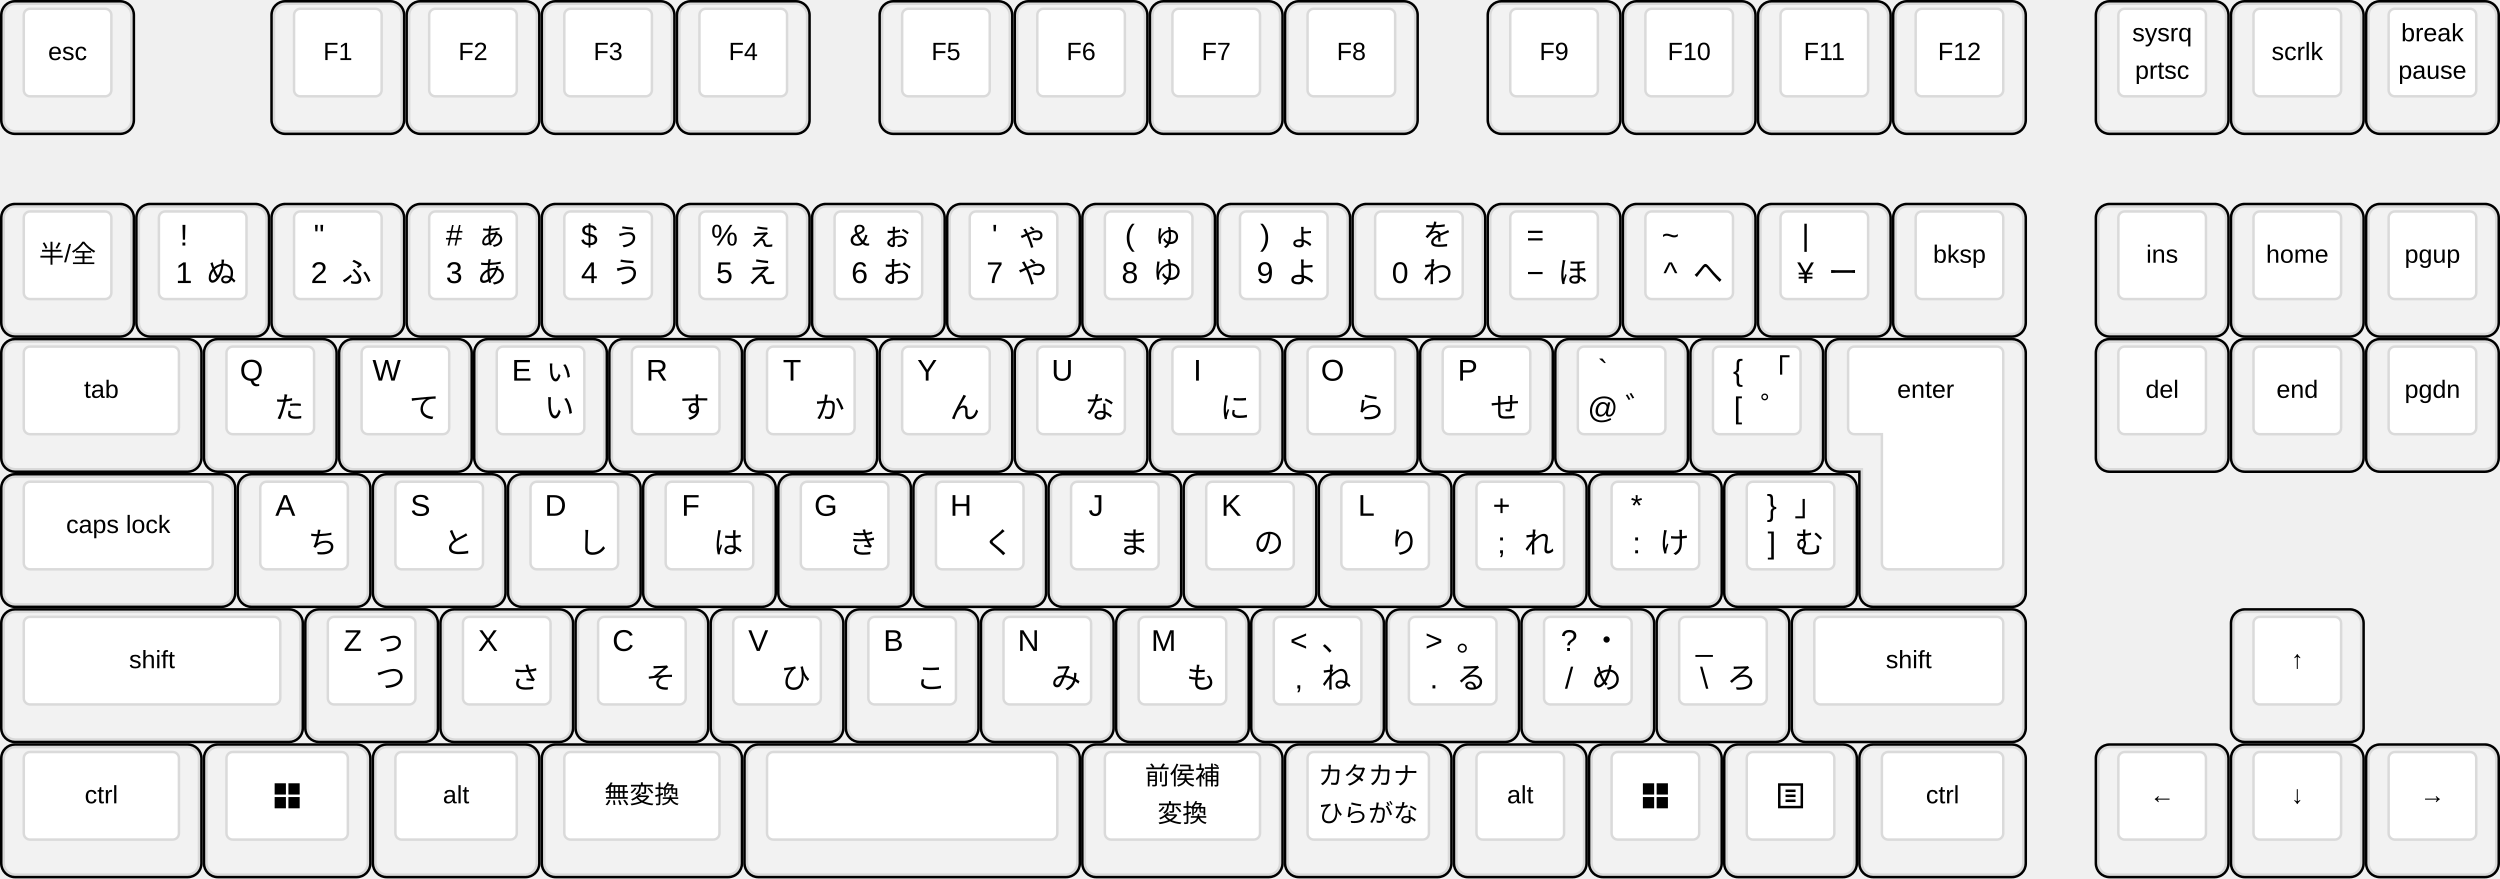
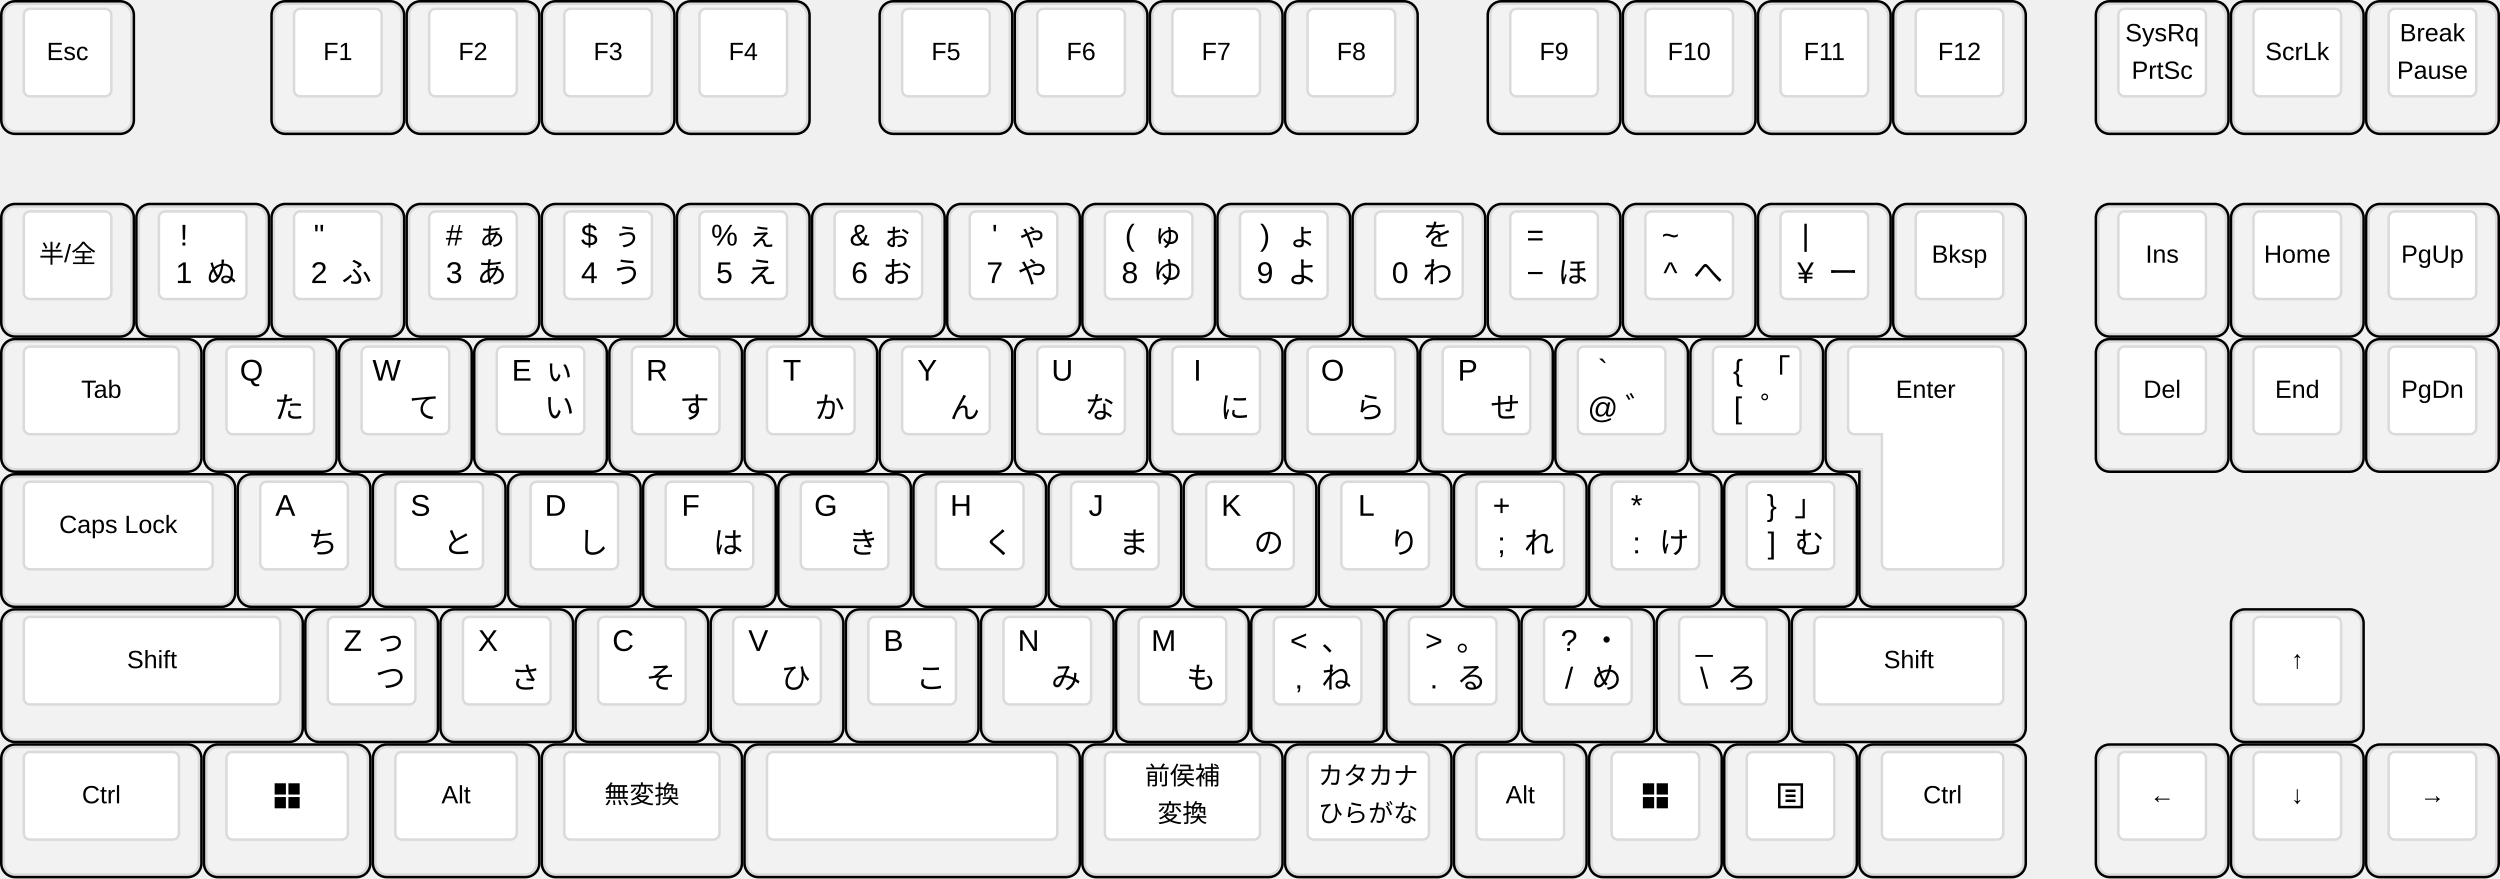
<svg xmlns="http://www.w3.org/2000/svg" xmlns:xlink="http://www.w3.org/1999/xlink" version="1.1" width="999" height="351" viewBox="0 -351 999 351">
  <defs>
    <g id="shape0">
      <path d="M 6 -54 C 2.686 -54 0 -51.314 0 -48 L 0 -6 C 0 -2.686 2.686 0 6 0 L 75 0 C 78.314 0 81 -2.686 81 -6 L 81 -48 C 81 -51.314 78.314 -54 75 -54 Z" fill="#000000" />
      <path d="M 6 -53 C 3.239 -53 1 -50.761 1 -48 L 1 -6 C 1 -3.239 3.239 -1 6 -1 L 75 -1 C 77.761 -1 80 -3.239 80 -6 L 80 -48 C 80 -50.761 77.761 -53 75 -53 Z" fill="#dadada" />
      <path d="M 6 -52 C 3.791 -52 2 -50.209 2 -48 L 2 -6 C 2 -3.791 3.791 -2 6 -2 L 75 -2 C 77.209 -2 79 -3.791 79 -6 L 79 -48 C 79 -50.209 77.209 -52 75 -52 Z" fill="#f2f2f2" />
      <path d="M 12 -51 C 10.343 -51 9 -49.657 9 -48 L 9 -18 C 9 -16.343 10.343 -15 12 -15 L 69 -15 C 70.657 -15 72 -16.343 72 -18 L 72 -48 C 72 -49.657 70.657 -51 69 -51 Z" fill="#dadada" />
      <path d="M 12 -50 C 10.895 -50 10 -49.105 10 -48 L 10 -18 C 10 -16.895 10.895 -16 12 -16 L 69 -16 C 70.105 -16 71 -16.895 71 -18 L 71 -48 C 71 -49.105 70.105 -50 69 -50 Z" fill="#ffffff" />
    </g>
    <g id="shape1">
      <path d="M 6 -54 C 2.686 -54 0 -51.314 0 -48 L 0 -6 C 0 -2.686 2.686 0 6 0 L 61.5 0 C 64.814 0 67.5 -2.686 67.5 -6 L 67.5 -48 C 67.5 -51.314 64.814 -54 61.5 -54 Z" fill="#000000" />
      <path d="M 6 -53 C 3.239 -53 1 -50.761 1 -48 L 1 -6 C 1 -3.239 3.239 -1 6 -1 L 61.5 -1 C 64.261 -1 66.5 -3.239 66.5 -6 L 66.5 -48 C 66.5 -50.761 64.261 -53 61.5 -53 Z" fill="#dadada" />
      <path d="M 6 -52 C 3.791 -52 2 -50.209 2 -48 L 2 -6 C 2 -3.791 3.791 -2 6 -2 L 61.5 -2 C 63.709 -2 65.5 -3.791 65.5 -6 L 65.5 -48 C 65.5 -50.209 63.709 -52 61.5 -52 Z" fill="#f2f2f2" />
      <path d="M 12 -51 C 10.343 -51 9 -49.657 9 -48 L 9 -18 C 9 -16.343 10.343 -15 12 -15 L 55.5 -15 C 57.157 -15 58.5 -16.343 58.5 -18 L 58.5 -48 C 58.5 -49.657 57.157 -51 55.5 -51 Z" fill="#dadada" />
      <path d="M 12 -50 C 10.895 -50 10 -49.105 10 -48 L 10 -18 C 10 -16.895 10.895 -16 12 -16 L 55.5 -16 C 56.605 -16 57.5 -16.895 57.5 -18 L 57.5 -48 C 57.5 -49.105 56.605 -50 55.5 -50 Z" fill="#ffffff" />
    </g>
    <g id="shape2">
      <path d="M 6 -54 C 2.686 -54 0 -51.314 0 -48 L 0 -6 C 0 -2.686 2.686 0 6 0 L 129 0 C 132.314 0 135 -2.686 135 -6 L 135 -48 C 135 -51.314 132.314 -54 129 -54 Z" fill="#000000" />
      <path d="M 6 -53 C 3.239 -53 1 -50.761 1 -48 L 1 -6 C 1 -3.239 3.239 -1 6 -1 L 129 -1 C 131.761 -1 134 -3.239 134 -6 L 134 -48 C 134 -50.761 131.761 -53 129 -53 Z" fill="#dadada" />
      <path d="M 6 -52 C 3.791 -52 2 -50.209 2 -48 L 2 -6 C 2 -3.791 3.791 -2 6 -2 L 129 -2 C 131.209 -2 133 -3.791 133 -6 L 133 -48 C 133 -50.209 131.209 -52 129 -52 Z" fill="#f2f2f2" />
      <path d="M 12 -51 C 10.343 -51 9 -49.657 9 -48 L 9 -18 C 9 -16.343 10.343 -15 12 -15 L 123 -15 C 124.657 -15 126 -16.343 126 -18 L 126 -48 C 126 -49.657 124.657 -51 123 -51 Z" fill="#dadada" />
      <path d="M 12 -50 C 10.895 -50 10 -49.105 10 -48 L 10 -18 C 10 -16.895 10.895 -16 12 -16 L 123 -16 C 124.105 -16 125 -16.895 125 -18 L 125 -48 C 125 -49.105 124.105 -50 123 -50 Z" fill="#ffffff" />
    </g>
    <g id="shape3">
      <path d="M 6 -54 C 2.686 -54 0 -51.314 0 -48 L 0 -6 C 0 -2.686 2.686 0 6 0 L 48 0 C 51.314 0 54 -2.686 54 -6 L 54 -48 C 54 -51.314 51.314 -54 48 -54 Z" fill="#000000" />
      <path d="M 6 -53 C 3.239 -53 1 -50.761 1 -48 L 1 -6 C 1 -3.239 3.239 -1 6 -1 L 48 -1 C 50.761 -1 53 -3.239 53 -6 L 53 -48 C 53 -50.761 50.761 -53 48 -53 Z" fill="#dadada" />
      <path d="M 6 -52 C 3.791 -52 2 -50.209 2 -48 L 2 -6 C 2 -3.791 3.791 -2 6 -2 L 48 -2 C 50.209 -2 52 -3.791 52 -6 L 52 -48 C 52 -50.209 50.209 -52 48 -52 Z" fill="#f2f2f2" />
      <path d="M 12 -51 C 10.343 -51 9 -49.657 9 -48 L 9 -18 C 9 -16.343 10.343 -15 12 -15 L 42 -15 C 43.657 -15 45 -16.343 45 -18 L 45 -48 C 45 -49.657 43.657 -51 42 -51 Z" fill="#dadada" />
      <path d="M 12 -50 C 10.895 -50 10 -49.105 10 -48 L 10 -18 C 10 -16.895 10.895 -16 12 -16 L 42 -16 C 43.105 -16 44 -16.895 44 -18 L 44 -48 C 44 -49.105 43.105 -50 42 -50 Z" fill="#ffffff" />
    </g>
    <g id="shape4">
      <path d="M 6 -54 C 2.686 -54 0 -51.314 0 -48 L 0 -6 C 0 -2.686 2.686 0 6 0 L 115.5 0 C 118.814 0 121.5 -2.686 121.5 -6 L 121.5 -48 C 121.5 -51.314 118.814 -54 115.5 -54 Z" fill="#000000" />
      <path d="M 6 -53 C 3.239 -53 1 -50.761 1 -48 L 1 -6 C 1 -3.239 3.239 -1 6 -1 L 115.5 -1 C 118.261 -1 120.5 -3.239 120.5 -6 L 120.5 -48 C 120.5 -50.761 118.261 -53 115.5 -53 Z" fill="#dadada" />
      <path d="M 6 -52 C 3.791 -52 2 -50.209 2 -48 L 2 -6 C 2 -3.791 3.791 -2 6 -2 L 115.5 -2 C 117.709 -2 119.5 -3.791 119.5 -6 L 119.5 -48 C 119.5 -50.209 117.709 -52 115.5 -52 Z" fill="#f2f2f2" />
      <path d="M 12 -51 C 10.343 -51 9 -49.657 9 -48 L 9 -18 C 9 -16.343 10.343 -15 12 -15 L 109.5 -15 C 111.157 -15 112.5 -16.343 112.5 -18 L 112.5 -48 C 112.5 -49.657 111.157 -51 109.5 -51 Z" fill="#dadada" />
      <path d="M 12 -50 C 10.895 -50 10 -49.105 10 -48 L 10 -18 C 10 -16.895 10.895 -16 12 -16 L 109.5 -16 C 110.605 -16 111.5 -16.895 111.5 -18 L 111.5 -48 C 111.5 -49.105 110.605 -50 109.5 -50 Z" fill="#ffffff" />
    </g>
    <g id="shape5">
      <path d="M 6 -54 C 2.686 -54 0 -51.314 0 -48 L 0 -6 C 0 -2.686 2.686 0 6 0 L 88.5 0 C 91.814 0 94.5 -2.686 94.5 -6 L 94.5 -48 C 94.5 -51.314 91.814 -54 88.5 -54 Z" fill="#000000" />
      <path d="M 6 -53 C 3.239 -53 1 -50.761 1 -48 L 1 -6 C 1 -3.239 3.239 -1 6 -1 L 88.5 -1 C 91.261 -1 93.5 -3.239 93.5 -6 L 93.5 -48 C 93.5 -50.761 91.261 -53 88.5 -53 Z" fill="#dadada" />
      <path d="M 6 -52 C 3.791 -52 2 -50.209 2 -48 L 2 -6 C 2 -3.791 3.791 -2 6 -2 L 88.5 -2 C 90.709 -2 92.5 -3.791 92.5 -6 L 92.5 -48 C 92.5 -50.209 90.709 -52 88.5 -52 Z" fill="#f2f2f2" />
      <path d="M 12 -51 C 10.343 -51 9 -49.657 9 -48 L 9 -18 C 9 -16.343 10.343 -15 12 -15 L 82.5 -15 C 84.157 -15 85.5 -16.343 85.5 -18 L 85.5 -48 C 85.5 -49.657 84.157 -51 82.5 -51 Z" fill="#dadada" />
      <path d="M 12 -50 C 10.895 -50 10 -49.105 10 -48 L 10 -18 C 10 -16.895 10.895 -16 12 -16 L 82.5 -16 C 83.605 -16 84.5 -16.895 84.5 -18 L 84.5 -48 C 84.5 -49.105 83.605 -50 82.5 -50 Z" fill="#ffffff" />
    </g>
    <g id="shape6">
      <path d="M -7.5 -108 C -10.814 -108 -13.5 -105.314 -13.5 -102 L -13.5 -60 C -13.5 -56.686 -10.814 -54 -7.5 -54 L 0 -54 L 0 -6 C 0 -2.686 2.686 0 6 0 L 61.5 0 C 64.814 0 67.5 -2.686 67.5 -6 L 67.5 -102 C 67.5 -105.314 64.814 -108 61.5 -108 Z" fill="#000000" />
      <path d="M -7.5 -107 C -10.261 -107 -12.5 -104.761 -12.5 -102 L -12.5 -60 C -12.5 -57.239 -10.261 -55 -7.5 -55 L 1 -55 L 1 -54 L 1 -54 L 1 -6 C 1 -3.239 3.239 -1 6 -1 L 61.5 -1 C 64.261 -1 66.5 -3.239 66.5 -6 L 66.5 -102 C 66.5 -104.761 64.261 -107 61.5 -107 Z" fill="#dadada" />
      <path d="M -7.5 -106 C -9.709 -106 -11.5 -104.209 -11.5 -102 L -11.5 -60 C -11.5 -57.791 -9.709 -56 -7.5 -56 L 2 -56 L 2 -54 L 2 -6 C 2 -3.791 3.791 -2 6 -2 L 61.5 -2 C 63.709 -2 65.5 -3.791 65.5 -6 L 65.5 -102 C 65.5 -104.209 63.709 -106 61.5 -106 Z" fill="#f2f2f2" />
      <path d="M -1.5 -105 C -3.157 -105 -4.5 -103.657 -4.5 -102 L -4.5 -72 C -4.5 -70.343 -3.157 -69 -1.5 -69 L 9 -69 L 9 -60 L 9 -18 C 9 -16.343 10.343 -15 12 -15 L 55.5 -15 C 57.157 -15 58.5 -16.343 58.5 -18 L 58.5 -102 C 58.5 -103.657 57.157 -105 55.5 -105 Z" fill="#dadada" />
      <path d="M -1.5 -104 C -2.605 -104 -3.5 -103.105 -3.5 -102 L -3.5 -72 C -3.5 -70.895 -2.605 -70 -1.5 -70 L 10 -70 L 10 -60 L 10 -18 C 10 -16.895 10.895 -16 12 -16 L 55.5 -16 C 56.605 -16 57.5 -16.895 57.5 -18 L 57.5 -102 C 57.5 -103.105 56.605 -104 55.5 -104 Z" fill="#ffffff" />
    </g>
    <path id="path0" d="M 0 0 h 0.45 v 0.45 h -0.45 z M 1 0 v 0.45 h -0.45 v -0.45 z M 1 1 h -0.45 v -0.45 h 0.45 z M 0 1 v -0.45 h 0.45 v 0.45 z" />
    <path id="path1" d="M 0 0 V 1 H 1 V 0 Z M 0.9 0.9 H 0.1 V 0.1 H 0.9 Z M 0.7 0.35 H 0.3 V 0.25 H 0.7 Z M 0.7 0.55 H 0.3 V 0.45 H 0.7 Z M 0.7 0.75 H 0.3 V 0.65 H 0.7 Z" />
  </defs>
  <g class="keyboard">
    <g class="key">
      <use xlink:href="#shape0" transform="translate(0 0)" />
-       <text x="40.5" y="-30" text-anchor="middle" font-family="Arial" font-size="10" fill="#000000">ctrl</text>
+       <text x="40.5" y="-30" text-anchor="middle" font-family="Arial" font-size="10" fill="#000000">Ctrl</text>
    </g>
    <g class="key">
      <use xlink:href="#shape1" transform="translate(81 0)" />
      <use xlink:href="#path0" transform="translate(109.75 -38) scale(10 10)" fill="#000000" />
    </g>
    <g class="key">
      <use xlink:href="#shape1" transform="translate(148.5 0)" />
-       <text x="182.25" y="-30" text-anchor="middle" font-family="Arial" font-size="10" fill="#000000">alt</text>
+       <text x="182.25" y="-30" text-anchor="middle" font-family="Arial" font-size="10" fill="#000000">Alt</text>
    </g>
    <g class="key">
      <use xlink:href="#shape0" transform="translate(216 0)" />
      <text x="256.5" y="-30" text-anchor="middle" font-family="Arial" font-size="10" fill="#000000">無変換</text>
    </g>
    <g class="key">
      <use xlink:href="#shape2" transform="translate(297 0)" />
    </g>
    <g class="key">
      <use xlink:href="#shape0" transform="translate(432 0)" />
      <text x="472.5" y="-22.5" text-anchor="middle" font-family="Arial" font-size="10" fill="#000000">変換</text>
      <text x="472.5" y="-37.5" text-anchor="middle" font-family="Arial" font-size="10" fill="#000000">前侯補</text>
    </g>
    <g class="key">
      <use xlink:href="#shape1" transform="translate(513 0)" />
      <text x="546.75" y="-22.5" text-anchor="middle" font-family="Arial" font-size="10" fill="#000000">ひらがな</text>
      <text x="546.75" y="-37.5" text-anchor="middle" font-family="Arial" font-size="10" fill="#000000">カタカナ</text>
    </g>
    <g class="key">
      <use xlink:href="#shape3" transform="translate(580.5 0)" />
-       <text x="607.5" y="-30" text-anchor="middle" font-family="Arial" font-size="10" fill="#000000">alt</text>
+       <text x="607.5" y="-30" text-anchor="middle" font-family="Arial" font-size="10" fill="#000000">Alt</text>
    </g>
    <g class="key">
      <use xlink:href="#shape3" transform="translate(634.5 0)" />
      <use xlink:href="#path0" transform="translate(656.5 -38) scale(10 10)" fill="#000000" />
    </g>
    <g class="key">
      <use xlink:href="#shape3" transform="translate(688.5 0)" />
      <use xlink:href="#path1" transform="translate(710.5 -38) scale(10 10)" fill="#000000" />
    </g>
    <g class="key">
      <use xlink:href="#shape1" transform="translate(742.5 0)" />
-       <text x="776.25" y="-30" text-anchor="middle" font-family="Arial" font-size="10" fill="#000000">ctrl</text>
+       <text x="776.25" y="-30" text-anchor="middle" font-family="Arial" font-size="10" fill="#000000">Ctrl</text>
    </g>
    <g class="key">
      <use xlink:href="#shape3" transform="translate(837 0)" />
      <text x="864" y="-30" text-anchor="middle" font-family="Arial" font-size="10" fill="#000000">←</text>
    </g>
    <g class="key">
      <use xlink:href="#shape3" transform="translate(891 0)" />
      <text x="918" y="-30" text-anchor="middle" font-family="Arial" font-size="10" fill="#000000">↓</text>
    </g>
    <g class="key">
      <use xlink:href="#shape3" transform="translate(945 0)" />
      <text x="972" y="-30" text-anchor="middle" font-family="Arial" font-size="10" fill="#000000">→</text>
    </g>
    <g class="key">
      <use xlink:href="#shape4" transform="translate(0 -54)" />
-       <text x="60.75" y="-84" text-anchor="middle" font-family="Arial" font-size="10" fill="#000000">shift</text>
+       <text x="60.75" y="-84" text-anchor="middle" font-family="Arial" font-size="10" fill="#000000">Shift</text>
    </g>
    <g class="key">
      <use xlink:href="#shape3" transform="translate(121.5 -54)" />
      <text x="141" y="-90.9" text-anchor="middle" font-family="Arial" font-size="12" fill="#000000">Z</text>
      <text x="156" y="-75.9" text-anchor="middle" font-family="Arial" font-size="12" fill="#000000">つ</text>
      <text x="156" y="-90.9" text-anchor="middle" font-family="Arial" font-size="12" fill="#000000">っ</text>
    </g>
    <g class="key">
      <use xlink:href="#shape3" transform="translate(175.5 -54)" />
      <text x="195" y="-90.9" text-anchor="middle" font-family="Arial" font-size="12" fill="#000000">X</text>
      <text x="210" y="-75.9" text-anchor="middle" font-family="Arial" font-size="12" fill="#000000">さ</text>
    </g>
    <g class="key">
      <use xlink:href="#shape3" transform="translate(229.5 -54)" />
      <text x="249" y="-90.9" text-anchor="middle" font-family="Arial" font-size="12" fill="#000000">C</text>
      <text x="264" y="-75.9" text-anchor="middle" font-family="Arial" font-size="12" fill="#000000">そ</text>
    </g>
    <g class="key">
      <use xlink:href="#shape3" transform="translate(283.5 -54)" />
      <text x="303" y="-90.9" text-anchor="middle" font-family="Arial" font-size="12" fill="#000000">V</text>
      <text x="318" y="-75.9" text-anchor="middle" font-family="Arial" font-size="12" fill="#000000">ひ</text>
    </g>
    <g class="key">
      <use xlink:href="#shape3" transform="translate(337.5 -54)" />
      <text x="357" y="-90.9" text-anchor="middle" font-family="Arial" font-size="12" fill="#000000">B</text>
      <text x="372" y="-75.9" text-anchor="middle" font-family="Arial" font-size="12" fill="#000000">こ</text>
    </g>
    <g class="key">
      <use xlink:href="#shape3" transform="translate(391.5 -54)" />
      <text x="411" y="-90.9" text-anchor="middle" font-family="Arial" font-size="12" fill="#000000">N</text>
      <text x="426" y="-75.9" text-anchor="middle" font-family="Arial" font-size="12" fill="#000000">み</text>
    </g>
    <g class="key">
      <use xlink:href="#shape3" transform="translate(445.5 -54)" />
      <text x="465" y="-90.9" text-anchor="middle" font-family="Arial" font-size="12" fill="#000000">M</text>
      <text x="480" y="-75.9" text-anchor="middle" font-family="Arial" font-size="12" fill="#000000">も</text>
    </g>
    <g class="key">
      <use xlink:href="#shape3" transform="translate(499.5 -54)" />
      <text x="519" y="-75.9" text-anchor="middle" font-family="Arial" font-size="12" fill="#000000">,</text>
      <text x="519" y="-90.9" text-anchor="middle" font-family="Arial" font-size="12" fill="#000000">&lt;</text>
      <text x="534" y="-75.9" text-anchor="middle" font-family="Arial" font-size="12" fill="#000000">ね</text>
      <text x="534" y="-90.9" text-anchor="middle" font-family="Arial" font-size="12" fill="#000000">、</text>
    </g>
    <g class="key">
      <use xlink:href="#shape3" transform="translate(553.5 -54)" />
      <text x="573" y="-75.9" text-anchor="middle" font-family="Arial" font-size="12" fill="#000000">.</text>
      <text x="573" y="-90.9" text-anchor="middle" font-family="Arial" font-size="12" fill="#000000">&gt;</text>
      <text x="588" y="-75.9" text-anchor="middle" font-family="Arial" font-size="12" fill="#000000">る</text>
      <text x="588" y="-90.9" text-anchor="middle" font-family="Arial" font-size="12" fill="#000000">。</text>
    </g>
    <g class="key">
      <use xlink:href="#shape3" transform="translate(607.5 -54)" />
      <text x="627" y="-75.9" text-anchor="middle" font-family="Arial" font-size="12" fill="#000000">/</text>
      <text x="627" y="-90.9" text-anchor="middle" font-family="Arial" font-size="12" fill="#000000">?</text>
      <text x="642" y="-75.9" text-anchor="middle" font-family="Arial" font-size="12" fill="#000000">め</text>
      <text x="642" y="-90.9" text-anchor="middle" font-family="Arial" font-size="12" fill="#000000">・</text>
    </g>
    <g class="key">
      <use xlink:href="#shape3" transform="translate(661.5 -54)" />
      <text x="681" y="-75.9" text-anchor="middle" font-family="Arial" font-size="12" fill="#000000">\</text>
      <text x="681" y="-90.9" text-anchor="middle" font-family="Arial" font-size="12" fill="#000000">_</text>
      <text x="696" y="-75.9" text-anchor="middle" font-family="Arial" font-size="12" fill="#000000">ろ</text>
    </g>
    <g class="key">
      <use xlink:href="#shape5" transform="translate(715.5 -54)" />
-       <text x="762.75" y="-84" text-anchor="middle" font-family="Arial" font-size="10" fill="#000000">shift</text>
+       <text x="762.75" y="-84" text-anchor="middle" font-family="Arial" font-size="10" fill="#000000">Shift</text>
    </g>
    <g class="key">
      <use xlink:href="#shape3" transform="translate(891 -54)" />
      <text x="918" y="-84" text-anchor="middle" font-family="Arial" font-size="10" fill="#000000">↑</text>
    </g>
    <g class="key">
      <use xlink:href="#shape5" transform="translate(0 -108)" />
-       <text x="47.25" y="-138" text-anchor="middle" font-family="Arial" font-size="10" fill="#000000">caps lock</text>
+       <text x="47.25" y="-138" text-anchor="middle" font-family="Arial" font-size="10" fill="#000000">Caps Lock</text>
    </g>
    <g class="key">
      <use xlink:href="#shape3" transform="translate(94.5 -108)" />
      <text x="114" y="-144.9" text-anchor="middle" font-family="Arial" font-size="12" fill="#000000">A</text>
      <text x="129" y="-129.9" text-anchor="middle" font-family="Arial" font-size="12" fill="#000000">ち</text>
    </g>
    <g class="key">
      <use xlink:href="#shape3" transform="translate(148.5 -108)" />
      <text x="168" y="-144.9" text-anchor="middle" font-family="Arial" font-size="12" fill="#000000">S</text>
      <text x="183" y="-129.9" text-anchor="middle" font-family="Arial" font-size="12" fill="#000000">と</text>
    </g>
    <g class="key">
      <use xlink:href="#shape3" transform="translate(202.5 -108)" />
      <text x="222" y="-144.9" text-anchor="middle" font-family="Arial" font-size="12" fill="#000000">D</text>
      <text x="237" y="-129.9" text-anchor="middle" font-family="Arial" font-size="12" fill="#000000">し</text>
    </g>
    <g class="key">
      <use xlink:href="#shape3" transform="translate(256.5 -108)" />
      <text x="276" y="-144.9" text-anchor="middle" font-family="Arial" font-size="12" fill="#000000">F</text>
      <text x="291" y="-129.9" text-anchor="middle" font-family="Arial" font-size="12" fill="#000000">は</text>
    </g>
    <g class="key">
      <use xlink:href="#shape3" transform="translate(310.5 -108)" />
      <text x="330" y="-144.9" text-anchor="middle" font-family="Arial" font-size="12" fill="#000000">G</text>
      <text x="345" y="-129.9" text-anchor="middle" font-family="Arial" font-size="12" fill="#000000">き</text>
    </g>
    <g class="key">
      <use xlink:href="#shape3" transform="translate(364.5 -108)" />
      <text x="384" y="-144.9" text-anchor="middle" font-family="Arial" font-size="12" fill="#000000">H</text>
      <text x="399" y="-129.9" text-anchor="middle" font-family="Arial" font-size="12" fill="#000000">く</text>
    </g>
    <g class="key">
      <use xlink:href="#shape3" transform="translate(418.5 -108)" />
      <text x="438" y="-144.9" text-anchor="middle" font-family="Arial" font-size="12" fill="#000000">J</text>
      <text x="453" y="-129.9" text-anchor="middle" font-family="Arial" font-size="12" fill="#000000">ま</text>
    </g>
    <g class="key">
      <use xlink:href="#shape3" transform="translate(472.5 -108)" />
      <text x="492" y="-144.9" text-anchor="middle" font-family="Arial" font-size="12" fill="#000000">K</text>
      <text x="507" y="-129.9" text-anchor="middle" font-family="Arial" font-size="12" fill="#000000">の</text>
    </g>
    <g class="key">
      <use xlink:href="#shape3" transform="translate(526.5 -108)" />
      <text x="546" y="-144.9" text-anchor="middle" font-family="Arial" font-size="12" fill="#000000">L</text>
      <text x="561" y="-129.9" text-anchor="middle" font-family="Arial" font-size="12" fill="#000000">り</text>
    </g>
    <g class="key">
      <use xlink:href="#shape3" transform="translate(580.5 -108)" />
      <text x="600" y="-129.9" text-anchor="middle" font-family="Arial" font-size="12" fill="#000000">;</text>
      <text x="600" y="-144.9" text-anchor="middle" font-family="Arial" font-size="12" fill="#000000">+</text>
      <text x="615" y="-129.9" text-anchor="middle" font-family="Arial" font-size="12" fill="#000000">れ</text>
    </g>
    <g class="key">
      <use xlink:href="#shape3" transform="translate(634.5 -108)" />
      <text x="654" y="-129.9" text-anchor="middle" font-family="Arial" font-size="12" fill="#000000">:</text>
      <text x="654" y="-144.9" text-anchor="middle" font-family="Arial" font-size="12" fill="#000000">*</text>
      <text x="669" y="-129.9" text-anchor="middle" font-family="Arial" font-size="12" fill="#000000">け</text>
    </g>
    <g class="key">
      <use xlink:href="#shape3" transform="translate(688.5 -108)" />
      <text x="708" y="-129.9" text-anchor="middle" font-family="Arial" font-size="12" fill="#000000">]</text>
      <text x="708" y="-144.9" text-anchor="middle" font-family="Arial" font-size="12" fill="#000000">}</text>
      <text x="723" y="-129.9" text-anchor="middle" font-family="Arial" font-size="12" fill="#000000">む</text>
      <text x="723" y="-144.9" text-anchor="middle" font-family="Arial" font-size="12" fill="#000000">」</text>
    </g>
    <g class="key">
      <use xlink:href="#shape6" transform="translate(742.5 -108)" />
-       <text x="769.5" y="-192" text-anchor="middle" font-family="Arial" font-size="10" fill="#000000">enter</text>
+       <text x="769.5" y="-192" text-anchor="middle" font-family="Arial" font-size="10" fill="#000000">Enter</text>
    </g>
    <g class="key">
      <use xlink:href="#shape0" transform="translate(0 -162)" />
-       <text x="40.5" y="-192" text-anchor="middle" font-family="Arial" font-size="10" fill="#000000">tab</text>
+       <text x="40.5" y="-192" text-anchor="middle" font-family="Arial" font-size="10" fill="#000000">Tab</text>
    </g>
    <g class="key">
      <use xlink:href="#shape3" transform="translate(81 -162)" />
      <text x="100.5" y="-198.9" text-anchor="middle" font-family="Arial" font-size="12" fill="#000000">Q</text>
      <text x="115.5" y="-183.9" text-anchor="middle" font-family="Arial" font-size="12" fill="#000000">た</text>
    </g>
    <g class="key">
      <use xlink:href="#shape3" transform="translate(135 -162)" />
      <text x="154.5" y="-198.9" text-anchor="middle" font-family="Arial" font-size="12" fill="#000000">W</text>
      <text x="169.5" y="-183.9" text-anchor="middle" font-family="Arial" font-size="12" fill="#000000">て</text>
    </g>
    <g class="key">
      <use xlink:href="#shape3" transform="translate(189 -162)" />
      <text x="208.5" y="-198.9" text-anchor="middle" font-family="Arial" font-size="12" fill="#000000">E</text>
      <text x="223.5" y="-183.9" text-anchor="middle" font-family="Arial" font-size="12" fill="#000000">い</text>
      <text x="223.5" y="-198.9" text-anchor="middle" font-family="Arial" font-size="12" fill="#000000">ぃ</text>
    </g>
    <g class="key">
      <use xlink:href="#shape3" transform="translate(243 -162)" />
      <text x="262.5" y="-198.9" text-anchor="middle" font-family="Arial" font-size="12" fill="#000000">R</text>
      <text x="277.5" y="-183.9" text-anchor="middle" font-family="Arial" font-size="12" fill="#000000">す</text>
    </g>
    <g class="key">
      <use xlink:href="#shape3" transform="translate(297 -162)" />
      <text x="316.5" y="-198.9" text-anchor="middle" font-family="Arial" font-size="12" fill="#000000">T</text>
      <text x="331.5" y="-183.9" text-anchor="middle" font-family="Arial" font-size="12" fill="#000000">か</text>
    </g>
    <g class="key">
      <use xlink:href="#shape3" transform="translate(351 -162)" />
      <text x="370.5" y="-198.9" text-anchor="middle" font-family="Arial" font-size="12" fill="#000000">Y</text>
      <text x="385.5" y="-183.9" text-anchor="middle" font-family="Arial" font-size="12" fill="#000000">ん</text>
    </g>
    <g class="key">
      <use xlink:href="#shape3" transform="translate(405 -162)" />
      <text x="424.5" y="-198.9" text-anchor="middle" font-family="Arial" font-size="12" fill="#000000">U</text>
      <text x="439.5" y="-183.9" text-anchor="middle" font-family="Arial" font-size="12" fill="#000000">な</text>
    </g>
    <g class="key">
      <use xlink:href="#shape3" transform="translate(459 -162)" />
      <text x="478.5" y="-198.9" text-anchor="middle" font-family="Arial" font-size="12" fill="#000000">I</text>
      <text x="493.5" y="-183.9" text-anchor="middle" font-family="Arial" font-size="12" fill="#000000">に</text>
    </g>
    <g class="key">
      <use xlink:href="#shape3" transform="translate(513 -162)" />
      <text x="532.5" y="-198.9" text-anchor="middle" font-family="Arial" font-size="12" fill="#000000">O</text>
      <text x="547.5" y="-183.9" text-anchor="middle" font-family="Arial" font-size="12" fill="#000000">ら</text>
    </g>
    <g class="key">
      <use xlink:href="#shape3" transform="translate(567 -162)" />
      <text x="586.5" y="-198.9" text-anchor="middle" font-family="Arial" font-size="12" fill="#000000">P</text>
      <text x="601.5" y="-183.9" text-anchor="middle" font-family="Arial" font-size="12" fill="#000000">せ</text>
    </g>
    <g class="key">
      <use xlink:href="#shape3" transform="translate(621 -162)" />
      <text x="640.5" y="-183.9" text-anchor="middle" font-family="Arial" font-size="12" fill="#000000">@</text>
      <text x="640.5" y="-198.9" text-anchor="middle" font-family="Arial" font-size="12" fill="#000000">`</text>
      <text x="655.5" y="-183.9" text-anchor="middle" font-family="Arial" font-size="12" fill="#000000">゛</text>
    </g>
    <g class="key">
      <use xlink:href="#shape3" transform="translate(675 -162)" />
      <text x="694.5" y="-183.9" text-anchor="middle" font-family="Arial" font-size="12" fill="#000000">[</text>
      <text x="694.5" y="-198.9" text-anchor="middle" font-family="Arial" font-size="12" fill="#000000">{</text>
      <text x="709.5" y="-183.9" text-anchor="middle" font-family="Arial" font-size="12" fill="#000000">゜</text>
      <text x="709.5" y="-198.9" text-anchor="middle" font-family="Arial" font-size="12" fill="#000000">「</text>
    </g>
    <g class="key">
      <use xlink:href="#shape3" transform="translate(837 -162)" />
-       <text x="864" y="-192" text-anchor="middle" font-family="Arial" font-size="10" fill="#000000">del</text>
+       <text x="864" y="-192" text-anchor="middle" font-family="Arial" font-size="10" fill="#000000">Del</text>
    </g>
    <g class="key">
      <use xlink:href="#shape3" transform="translate(891 -162)" />
-       <text x="918" y="-192" text-anchor="middle" font-family="Arial" font-size="10" fill="#000000">end</text>
+       <text x="918" y="-192" text-anchor="middle" font-family="Arial" font-size="10" fill="#000000">End</text>
    </g>
    <g class="key">
      <use xlink:href="#shape3" transform="translate(945 -162)" />
-       <text x="972" y="-192" text-anchor="middle" font-family="Arial" font-size="10" fill="#000000">pgdn</text>
+       <text x="972" y="-192" text-anchor="middle" font-family="Arial" font-size="10" fill="#000000">PgDn</text>
    </g>
    <g class="key">
      <use xlink:href="#shape3" transform="translate(0 -216)" />
      <text x="27" y="-246" text-anchor="middle" font-family="Arial" font-size="10" fill="#000000">半/全</text>
    </g>
    <g class="key">
      <use xlink:href="#shape3" transform="translate(54 -216)" />
      <text x="73.5" y="-237.9" text-anchor="middle" font-family="Arial" font-size="12" fill="#000000">1</text>
      <text x="73.5" y="-252.9" text-anchor="middle" font-family="Arial" font-size="12" fill="#000000">!</text>
      <text x="88.5" y="-237.9" text-anchor="middle" font-family="Arial" font-size="12" fill="#000000">ぬ</text>
    </g>
    <g class="key">
      <use xlink:href="#shape3" transform="translate(108 -216)" />
      <text x="127.5" y="-237.9" text-anchor="middle" font-family="Arial" font-size="12" fill="#000000">2</text>
      <text x="127.5" y="-252.9" text-anchor="middle" font-family="Arial" font-size="12" fill="#000000">"</text>
      <text x="142.5" y="-237.9" text-anchor="middle" font-family="Arial" font-size="12" fill="#000000">ふ</text>
    </g>
    <g class="key">
      <use xlink:href="#shape3" transform="translate(162 -216)" />
      <text x="181.5" y="-237.9" text-anchor="middle" font-family="Arial" font-size="12" fill="#000000">3</text>
      <text x="181.5" y="-252.9" text-anchor="middle" font-family="Arial" font-size="12" fill="#000000">#</text>
      <text x="196.5" y="-237.9" text-anchor="middle" font-family="Arial" font-size="12" fill="#000000">あ</text>
      <text x="196.5" y="-252.9" text-anchor="middle" font-family="Arial" font-size="12" fill="#000000">ぁ</text>
    </g>
    <g class="key">
      <use xlink:href="#shape3" transform="translate(216 -216)" />
      <text x="235.5" y="-237.9" text-anchor="middle" font-family="Arial" font-size="12" fill="#000000">4</text>
      <text x="235.5" y="-252.9" text-anchor="middle" font-family="Arial" font-size="12" fill="#000000">$</text>
      <text x="250.5" y="-237.9" text-anchor="middle" font-family="Arial" font-size="12" fill="#000000">う</text>
      <text x="250.5" y="-252.9" text-anchor="middle" font-family="Arial" font-size="12" fill="#000000">ぅ</text>
    </g>
    <g class="key">
      <use xlink:href="#shape3" transform="translate(270 -216)" />
      <text x="289.5" y="-237.9" text-anchor="middle" font-family="Arial" font-size="12" fill="#000000">5</text>
      <text x="289.5" y="-252.9" text-anchor="middle" font-family="Arial" font-size="12" fill="#000000">%</text>
      <text x="304.5" y="-237.9" text-anchor="middle" font-family="Arial" font-size="12" fill="#000000">え</text>
      <text x="304.5" y="-252.9" text-anchor="middle" font-family="Arial" font-size="12" fill="#000000">ぇ</text>
    </g>
    <g class="key">
      <use xlink:href="#shape3" transform="translate(324 -216)" />
      <text x="343.5" y="-237.9" text-anchor="middle" font-family="Arial" font-size="12" fill="#000000">6</text>
      <text x="343.5" y="-252.9" text-anchor="middle" font-family="Arial" font-size="12" fill="#000000">&amp;</text>
      <text x="358.5" y="-237.9" text-anchor="middle" font-family="Arial" font-size="12" fill="#000000">お</text>
      <text x="358.5" y="-252.9" text-anchor="middle" font-family="Arial" font-size="12" fill="#000000">ぉ</text>
    </g>
    <g class="key">
      <use xlink:href="#shape3" transform="translate(378 -216)" />
      <text x="397.5" y="-237.9" text-anchor="middle" font-family="Arial" font-size="12" fill="#000000">7</text>
      <text x="397.5" y="-252.9" text-anchor="middle" font-family="Arial" font-size="12" fill="#000000">'</text>
      <text x="412.5" y="-237.9" text-anchor="middle" font-family="Arial" font-size="12" fill="#000000">や</text>
      <text x="412.5" y="-252.9" text-anchor="middle" font-family="Arial" font-size="12" fill="#000000">ゃ</text>
    </g>
    <g class="key">
      <use xlink:href="#shape3" transform="translate(432 -216)" />
      <text x="451.5" y="-237.9" text-anchor="middle" font-family="Arial" font-size="12" fill="#000000">8</text>
      <text x="451.5" y="-252.9" text-anchor="middle" font-family="Arial" font-size="12" fill="#000000">(</text>
      <text x="466.5" y="-237.9" text-anchor="middle" font-family="Arial" font-size="12" fill="#000000">ゆ</text>
      <text x="466.5" y="-252.9" text-anchor="middle" font-family="Arial" font-size="12" fill="#000000">ゅ</text>
    </g>
    <g class="key">
      <use xlink:href="#shape3" transform="translate(486 -216)" />
      <text x="505.5" y="-237.9" text-anchor="middle" font-family="Arial" font-size="12" fill="#000000">9</text>
      <text x="505.5" y="-252.9" text-anchor="middle" font-family="Arial" font-size="12" fill="#000000">)</text>
      <text x="520.5" y="-237.9" text-anchor="middle" font-family="Arial" font-size="12" fill="#000000">よ</text>
      <text x="520.5" y="-252.9" text-anchor="middle" font-family="Arial" font-size="12" fill="#000000">ょ</text>
    </g>
    <g class="key">
      <use xlink:href="#shape3" transform="translate(540 -216)" />
      <text x="559.5" y="-237.9" text-anchor="middle" font-family="Arial" font-size="12" fill="#000000">0</text>
      <text x="574.5" y="-237.9" text-anchor="middle" font-family="Arial" font-size="12" fill="#000000">わ</text>
      <text x="574.5" y="-252.9" text-anchor="middle" font-family="Arial" font-size="12" fill="#000000">を</text>
    </g>
    <g class="key">
      <use xlink:href="#shape3" transform="translate(594 -216)" />
      <text x="613.5" y="-237.9" text-anchor="middle" font-family="Arial" font-size="12" fill="#000000">−</text>
      <text x="613.5" y="-252.9" text-anchor="middle" font-family="Arial" font-size="12" fill="#000000">=</text>
      <text x="628.5" y="-237.9" text-anchor="middle" font-family="Arial" font-size="12" fill="#000000">ほ</text>
    </g>
    <g class="key">
      <use xlink:href="#shape3" transform="translate(648 -216)" />
      <text x="667.5" y="-237.9" text-anchor="middle" font-family="Arial" font-size="12" fill="#000000">^</text>
      <text x="667.5" y="-252.9" text-anchor="middle" font-family="Arial" font-size="12" fill="#000000">~</text>
      <text x="682.5" y="-237.9" text-anchor="middle" font-family="Arial" font-size="12" fill="#000000">へ</text>
    </g>
    <g class="key">
      <use xlink:href="#shape3" transform="translate(702 -216)" />
      <text x="721.5" y="-237.9" text-anchor="middle" font-family="Arial" font-size="12" fill="#000000">¥</text>
      <text x="721.5" y="-252.9" text-anchor="middle" font-family="Arial" font-size="12" fill="#000000">|</text>
      <text x="736.5" y="-237.9" text-anchor="middle" font-family="Arial" font-size="12" fill="#000000">ー</text>
    </g>
    <g class="key">
      <use xlink:href="#shape3" transform="translate(756 -216)" />
-       <text x="783" y="-246" text-anchor="middle" font-family="Arial" font-size="10" fill="#000000">bksp</text>
+       <text x="783" y="-246" text-anchor="middle" font-family="Arial" font-size="10" fill="#000000">Bksp</text>
    </g>
    <g class="key">
      <use xlink:href="#shape3" transform="translate(837 -216)" />
-       <text x="864" y="-246" text-anchor="middle" font-family="Arial" font-size="10" fill="#000000">ins</text>
+       <text x="864" y="-246" text-anchor="middle" font-family="Arial" font-size="10" fill="#000000">Ins</text>
    </g>
    <g class="key">
      <use xlink:href="#shape3" transform="translate(891 -216)" />
-       <text x="918" y="-246" text-anchor="middle" font-family="Arial" font-size="10" fill="#000000">home</text>
+       <text x="918" y="-246" text-anchor="middle" font-family="Arial" font-size="10" fill="#000000">Home</text>
    </g>
    <g class="key">
      <use xlink:href="#shape3" transform="translate(945 -216)" />
-       <text x="972" y="-246" text-anchor="middle" font-family="Arial" font-size="10" fill="#000000">pgup</text>
+       <text x="972" y="-246" text-anchor="middle" font-family="Arial" font-size="10" fill="#000000">PgUp</text>
    </g>
    <g class="key">
      <use xlink:href="#shape3" transform="translate(0 -297)" />
-       <text x="27" y="-327" text-anchor="middle" font-family="Arial" font-size="10" fill="#000000">esc</text>
+       <text x="27" y="-327" text-anchor="middle" font-family="Arial" font-size="10" fill="#000000">Esc</text>
    </g>
    <g class="key">
      <use xlink:href="#shape3" transform="translate(108 -297)" />
      <text x="135" y="-327" text-anchor="middle" font-family="Arial" font-size="10" fill="#000000">F1</text>
    </g>
    <g class="key">
      <use xlink:href="#shape3" transform="translate(162 -297)" />
      <text x="189" y="-327" text-anchor="middle" font-family="Arial" font-size="10" fill="#000000">F2</text>
    </g>
    <g class="key">
      <use xlink:href="#shape3" transform="translate(216 -297)" />
      <text x="243" y="-327" text-anchor="middle" font-family="Arial" font-size="10" fill="#000000">F3</text>
    </g>
    <g class="key">
      <use xlink:href="#shape3" transform="translate(270 -297)" />
      <text x="297" y="-327" text-anchor="middle" font-family="Arial" font-size="10" fill="#000000">F4</text>
    </g>
    <g class="key">
      <use xlink:href="#shape3" transform="translate(351 -297)" />
      <text x="378" y="-327" text-anchor="middle" font-family="Arial" font-size="10" fill="#000000">F5</text>
    </g>
    <g class="key">
      <use xlink:href="#shape3" transform="translate(405 -297)" />
      <text x="432" y="-327" text-anchor="middle" font-family="Arial" font-size="10" fill="#000000">F6</text>
    </g>
    <g class="key">
      <use xlink:href="#shape3" transform="translate(459 -297)" />
      <text x="486" y="-327" text-anchor="middle" font-family="Arial" font-size="10" fill="#000000">F7</text>
    </g>
    <g class="key">
      <use xlink:href="#shape3" transform="translate(513 -297)" />
      <text x="540" y="-327" text-anchor="middle" font-family="Arial" font-size="10" fill="#000000">F8</text>
    </g>
    <g class="key">
      <use xlink:href="#shape3" transform="translate(594 -297)" />
      <text x="621" y="-327" text-anchor="middle" font-family="Arial" font-size="10" fill="#000000">F9</text>
    </g>
    <g class="key">
      <use xlink:href="#shape3" transform="translate(648 -297)" />
      <text x="675" y="-327" text-anchor="middle" font-family="Arial" font-size="10" fill="#000000">F10</text>
    </g>
    <g class="key">
      <use xlink:href="#shape3" transform="translate(702 -297)" />
      <text x="729" y="-327" text-anchor="middle" font-family="Arial" font-size="10" fill="#000000">F11</text>
    </g>
    <g class="key">
      <use xlink:href="#shape3" transform="translate(756 -297)" />
      <text x="783" y="-327" text-anchor="middle" font-family="Arial" font-size="10" fill="#000000">F12</text>
    </g>
    <g class="key">
      <use xlink:href="#shape3" transform="translate(837 -297)" />
-       <text x="864" y="-319.5" text-anchor="middle" font-family="Arial" font-size="10" fill="#000000">prtsc</text>
-       <text x="864" y="-334.5" text-anchor="middle" font-family="Arial" font-size="10" fill="#000000">sysrq</text>
+       <text x="864" y="-319.5" text-anchor="middle" font-family="Arial" font-size="10" fill="#000000">PrtSc</text>
+       <text x="864" y="-334.5" text-anchor="middle" font-family="Arial" font-size="10" fill="#000000">SysRq</text>
    </g>
    <g class="key">
      <use xlink:href="#shape3" transform="translate(891 -297)" />
-       <text x="918" y="-327" text-anchor="middle" font-family="Arial" font-size="10" fill="#000000">scrlk</text>
+       <text x="918" y="-327" text-anchor="middle" font-family="Arial" font-size="10" fill="#000000">ScrLk</text>
    </g>
    <g class="key">
      <use xlink:href="#shape3" transform="translate(945 -297)" />
-       <text x="972" y="-319.5" text-anchor="middle" font-family="Arial" font-size="10" fill="#000000">pause</text>
-       <text x="972" y="-334.5" text-anchor="middle" font-family="Arial" font-size="10" fill="#000000">break</text>
+       <text x="972" y="-319.5" text-anchor="middle" font-family="Arial" font-size="10" fill="#000000">Pause</text>
+       <text x="972" y="-334.5" text-anchor="middle" font-family="Arial" font-size="10" fill="#000000">Break</text>
    </g>
  </g>
</svg>
